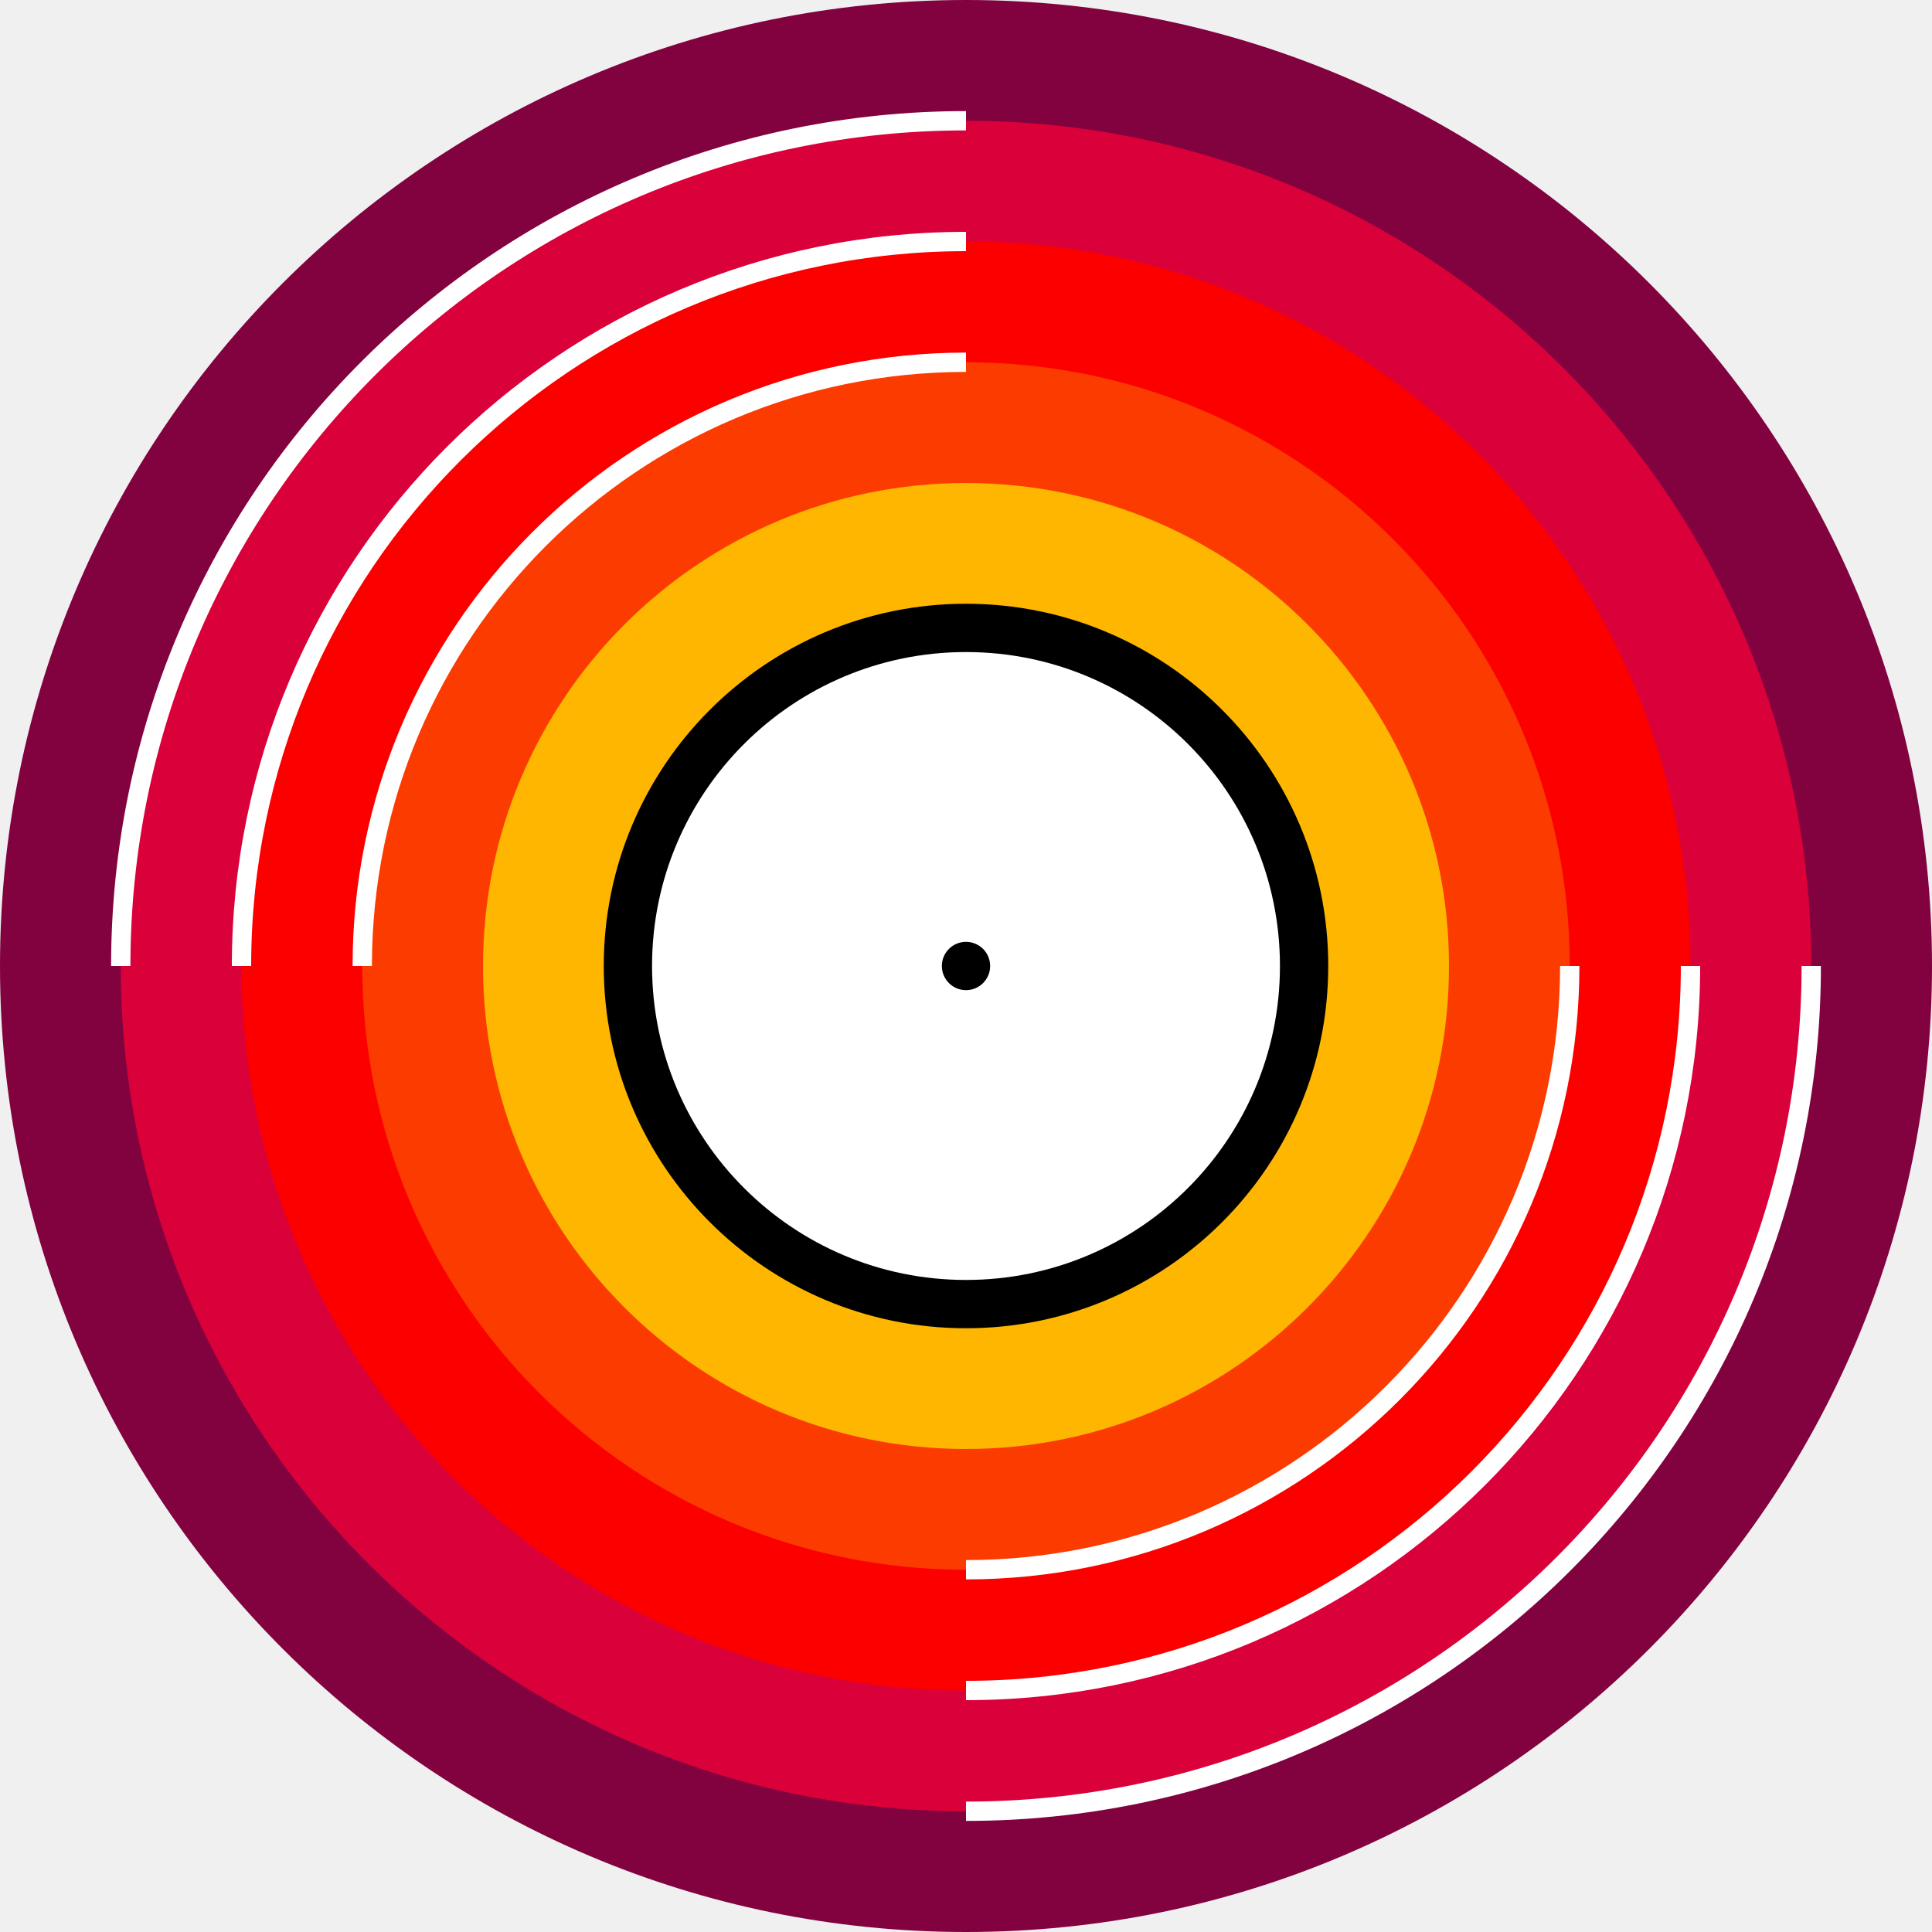
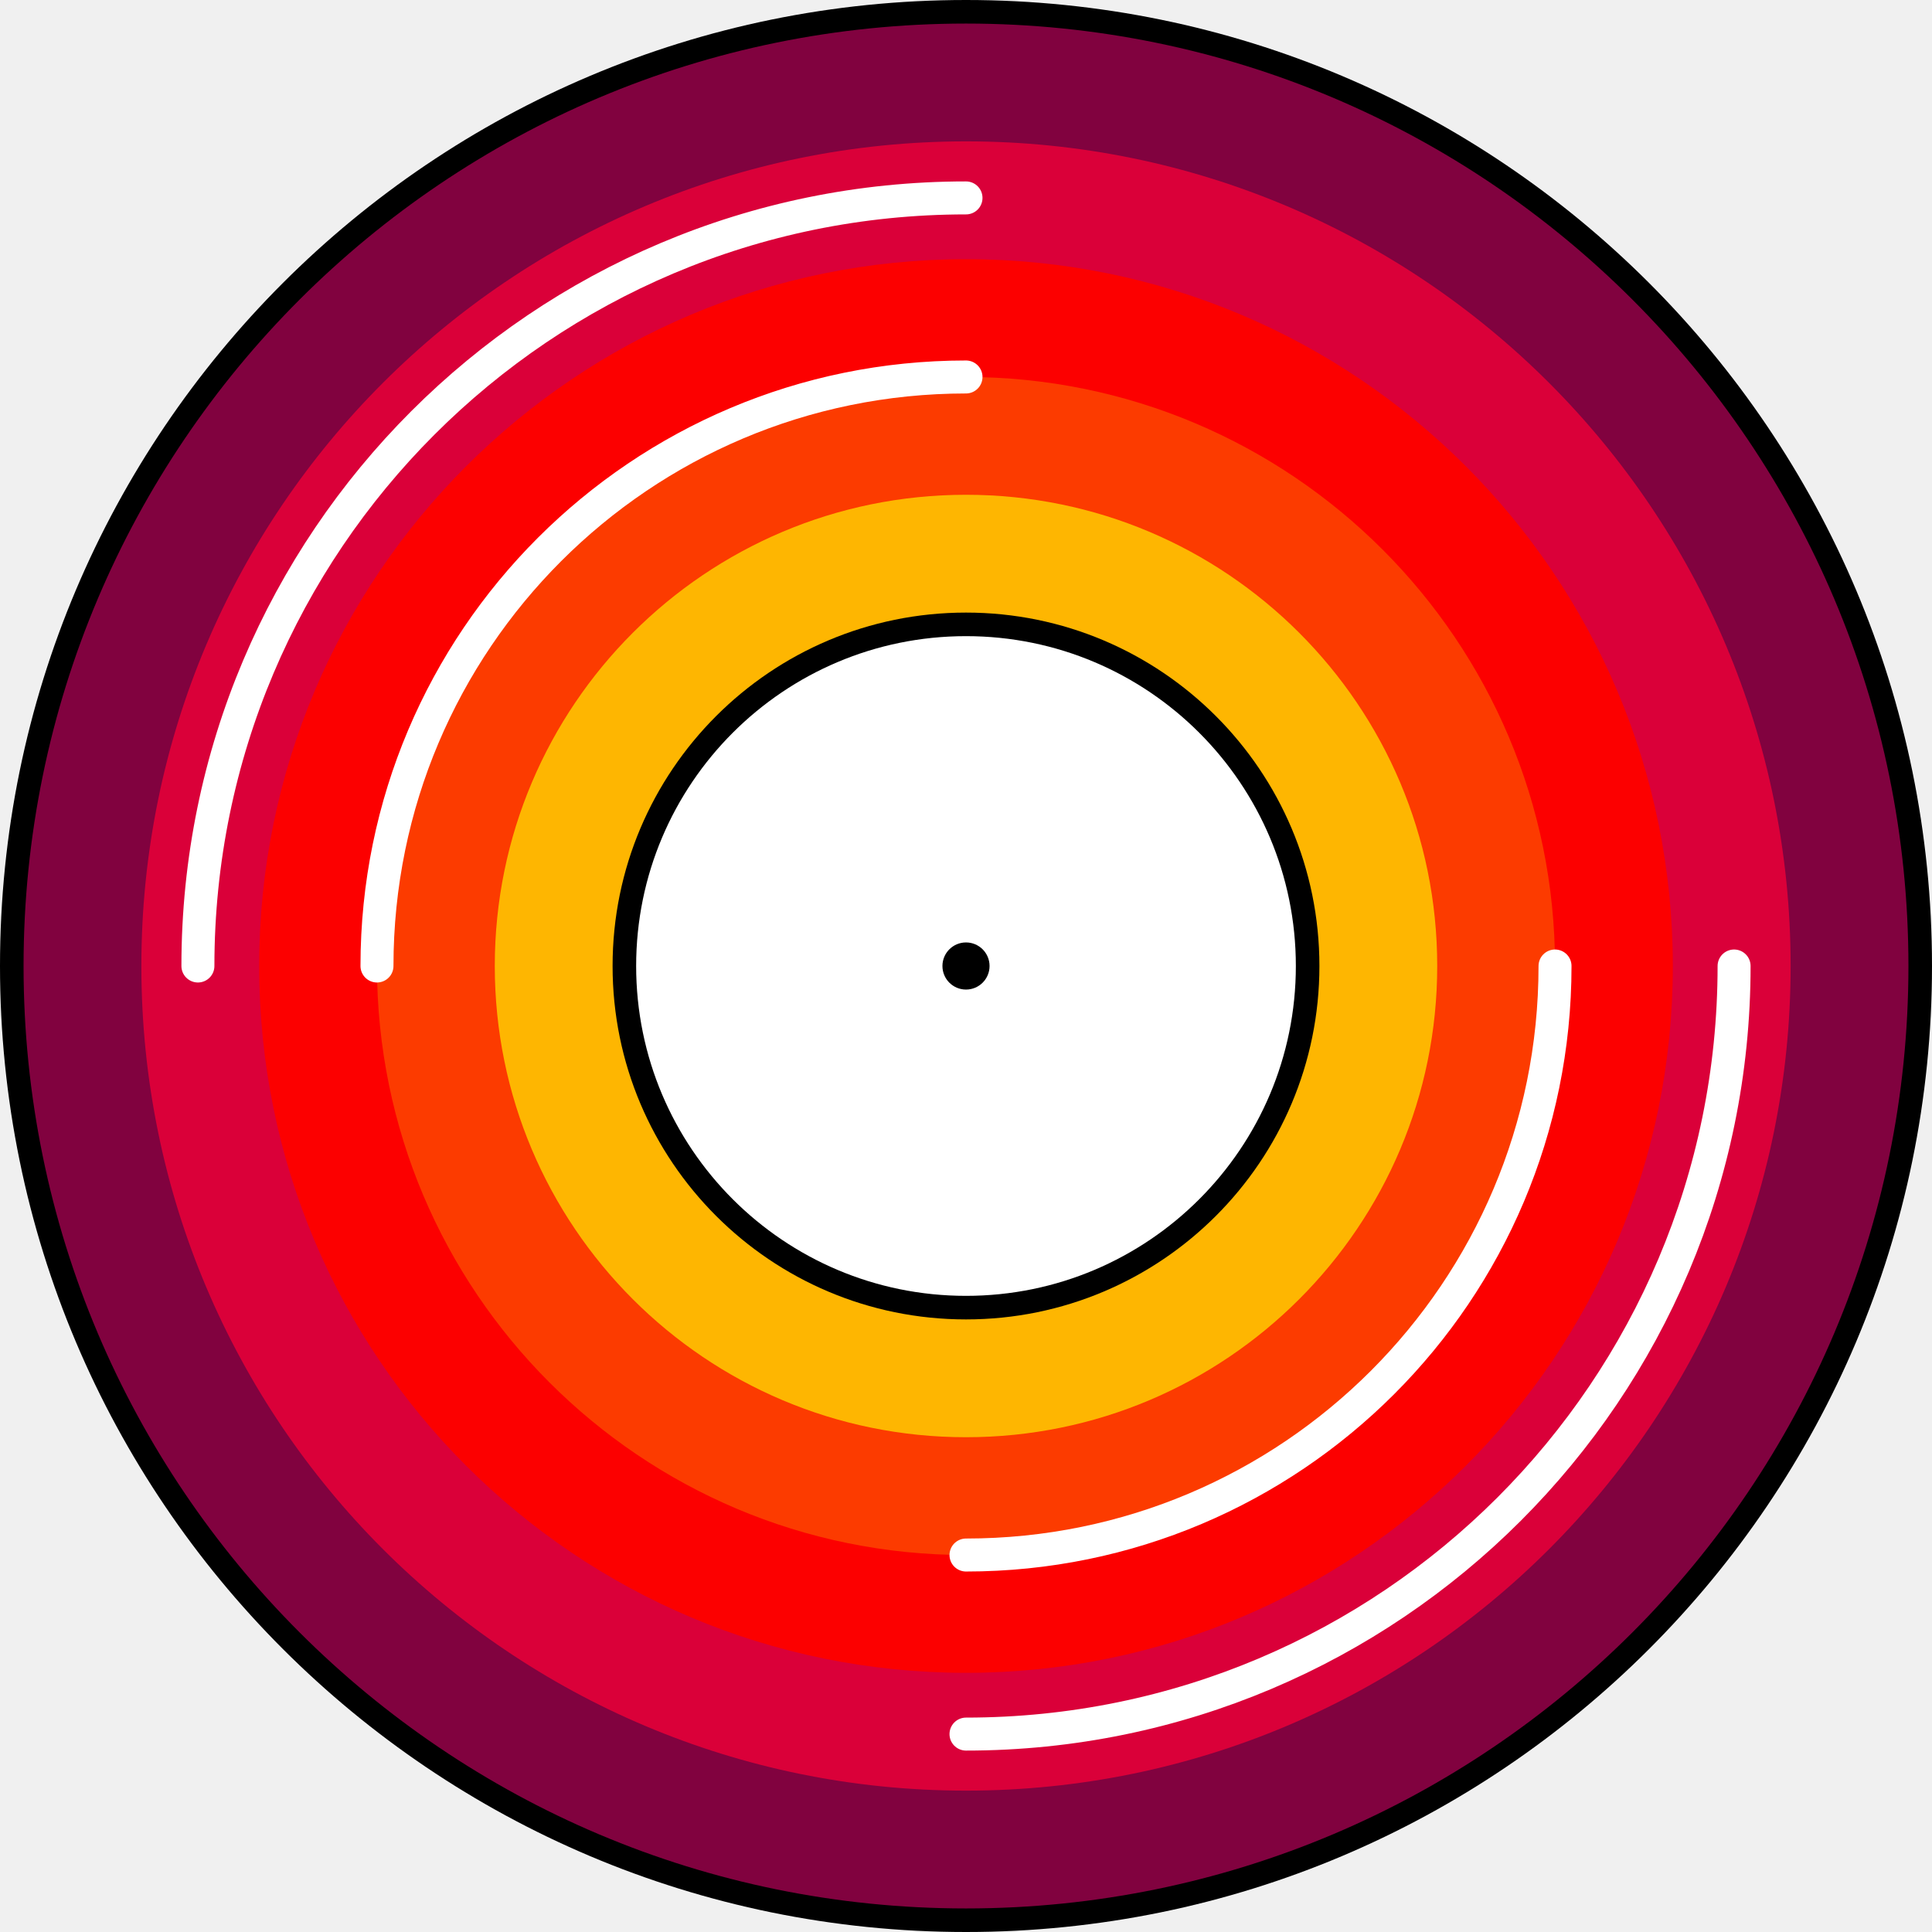
- <svg xmlns="http://www.w3.org/2000/svg" width="400" height="400">
+ <svg xmlns="http://www.w3.org/2000/svg" width="410" height="410">
  <g class="layer">
-     <ellipse cx="200" cy="200" fill="#81023f" id="svg_1" rx="200" ry="200" stroke="#000000" stroke-width="0" />
-     <ellipse cx="200" cy="200" fill="#da0039" id="svg_2" rx="175" ry="175" stroke="#000000" stroke-width="0" />
-     <ellipse cx="200" cy="200" fill="#fc0000" id="svg_3" rx="150" ry="150" stroke="#000000" stroke-width="0" />
-     <ellipse cx="200" cy="200" fill="#fc3b00" id="svg_4" rx="125" ry="125" stroke="#000000" stroke-width="0" />
-     <ellipse cx="200" cy="200" fill="#feb601" id="svg_5" rx="100" ry="100" stroke="#000000" stroke-width="0" />
-     <ellipse cx="200" cy="200" fill="#000000" id="svg_6" rx="75" ry="75" stroke="#000000" stroke-width="0" />
-     <ellipse cx="200" cy="200" fill="#ffffff" id="svg_7" rx="65" ry="65" stroke="#000000" stroke-width="0" />
-     <ellipse cx="200" cy="200" fill="#000000" id="svg_9" rx="5" ry="5" stroke="#000000" stroke-width="0" />
+     <ellipse cx="205" cy="205" fill="#000000" id="svg_1" rx="205" ry="205" stroke="#000000" stroke-width="0" />
+     <ellipse cx="205" cy="205" fill="#81023f" id="svg_11" rx="200" ry="200" stroke="#000000" stroke-width="0" />
+     <ellipse cx="205" cy="205" fill="#da0039" id="svg_2" rx="175" ry="175" stroke="#000000" stroke-width="0" />
+     <ellipse cx="205" cy="205" fill="#fc0000" id="svg_3" rx="150" ry="150" stroke="#000000" stroke-width="0" />
+     <ellipse cx="205" cy="205" fill="#fc3b00" id="svg_4" rx="125" ry="125" stroke="#000000" stroke-width="0" />
+     <ellipse cx="205" cy="205" fill="#feb601" id="svg_5" rx="100" ry="100" stroke="#000000" stroke-width="0" />
+     <ellipse cx="205" cy="205" fill="#000000" id="svg_6" rx="75" ry="75" stroke="#000000" stroke-width="0" />
+     <ellipse cx="205" cy="205" fill="#ffffff" id="svg_7" rx="70" ry="70" stroke="#000000" stroke-width="0" />
+     <ellipse cx="205" cy="205" fill="#000000" id="svg_9" rx="5" ry="5" stroke="#000000" stroke-width="0" />
  </g>
  <g class="layer">
-     <path d="m25,200a175,175 0 0 1 175,-175" fill-opacity="0" id="svg_8" stroke="#ffffff" stroke-width="4" />
-     <path d="m50,200a150,150 0 0 1 150,-150" fill-opacity="0" id="svg_10" stroke="#ffffff" stroke-width="4" />
-     <path d="m75,200a125,125 0 0 1 125,-125" fill-opacity="0" id="svg_11" stroke="#ffffff" stroke-width="4" />
-     <path d="m375,200a175,175 0 0 1 -175,175" fill-opacity="0" id="svg_12" stroke="#ffffff" stroke-width="4" />
-     <path d="m350,200a150,150 0 0 1 -150,150" fill-opacity="0" id="svg_13" stroke="#ffffff" stroke-width="4" />
-     <path d="m325,200a125,125 0 0 1 -125,125" fill-opacity="0" id="svg_14" stroke="#ffffff" stroke-width="4" />
+     <path d="m42,205a163,163 0 0 1 163,-163" fill-opacity="0" id="svg_8" stroke="#ffffff" stroke-linecap="round" stroke-width="7" />
+     <path d="m80,205a125,125 0 0 1 125,-125" fill-opacity="0" id="svg_10" stroke="#ffffff" stroke-linecap="round" stroke-width="7" />
+     <path d="m368,205a163,163 0 0 1 -163,163" fill-opacity="0" id="svg_12" stroke="#ffffff" stroke-linecap="round" stroke-width="7" />
+     <path d="m330,205a125,125 0 0 1 -125,125" fill-opacity="0" id="svg_13" stroke="#ffffff" stroke-linecap="round" stroke-width="7" />
  </g>
</svg>
